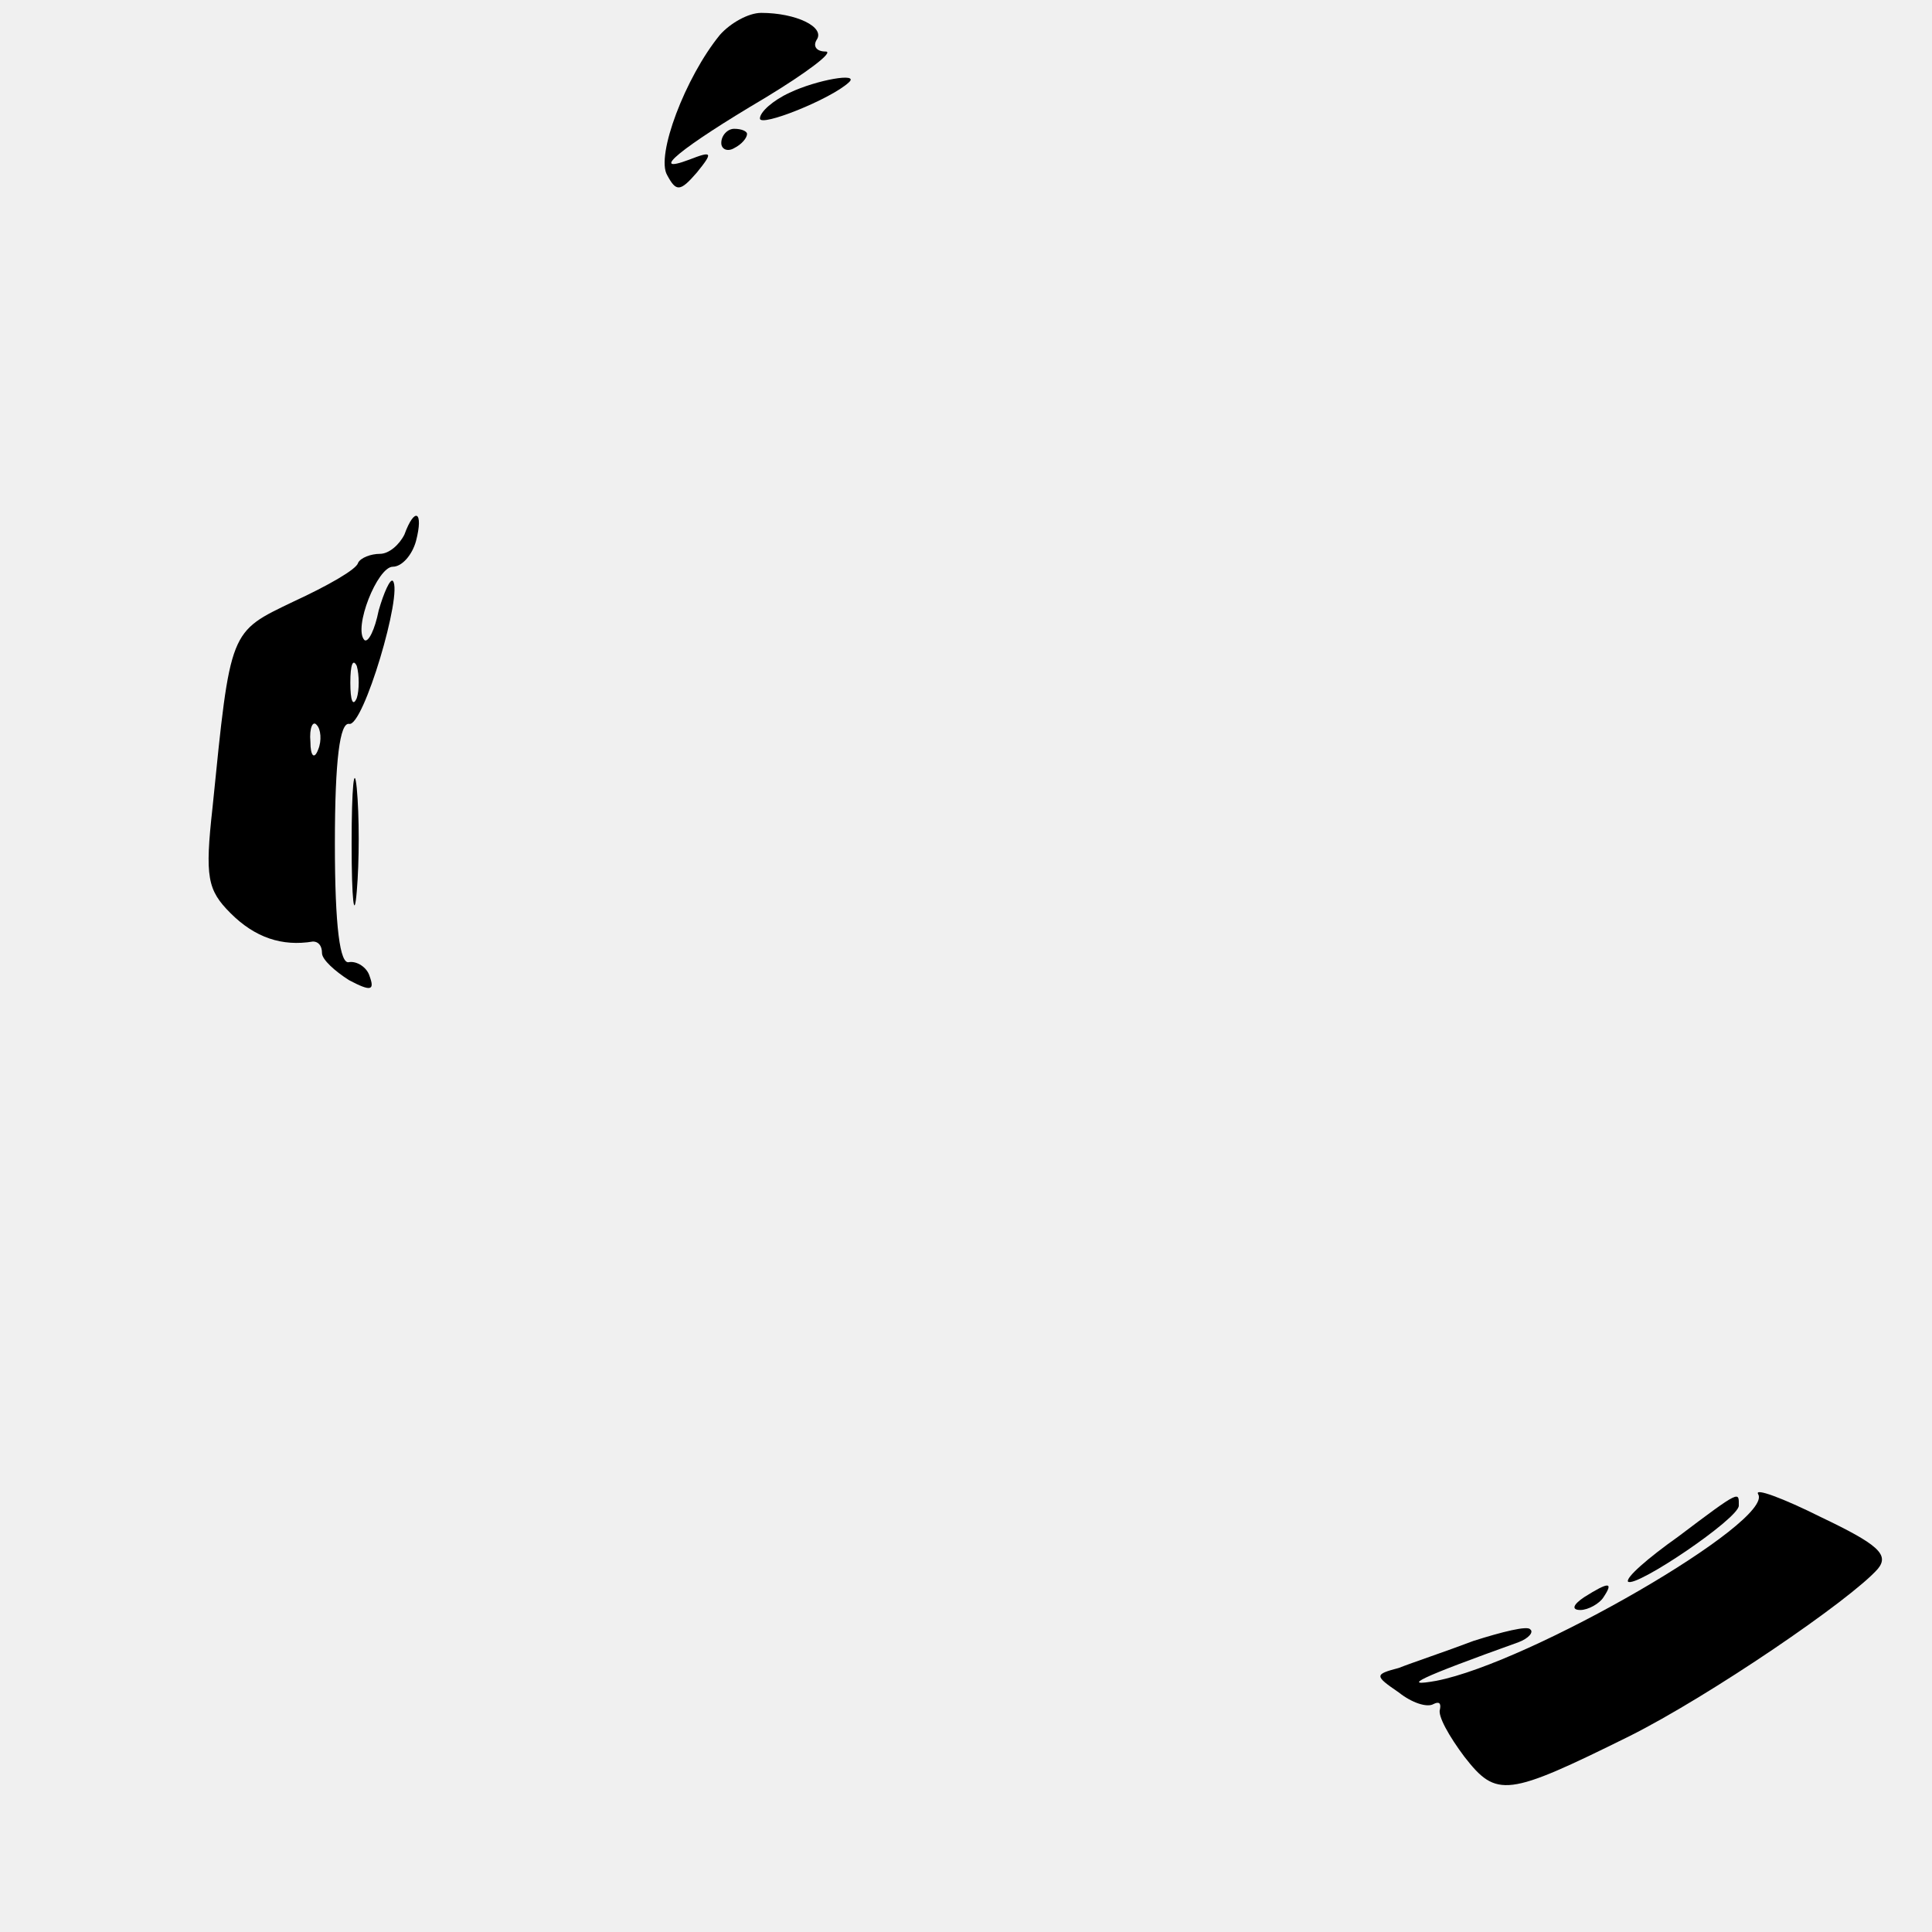
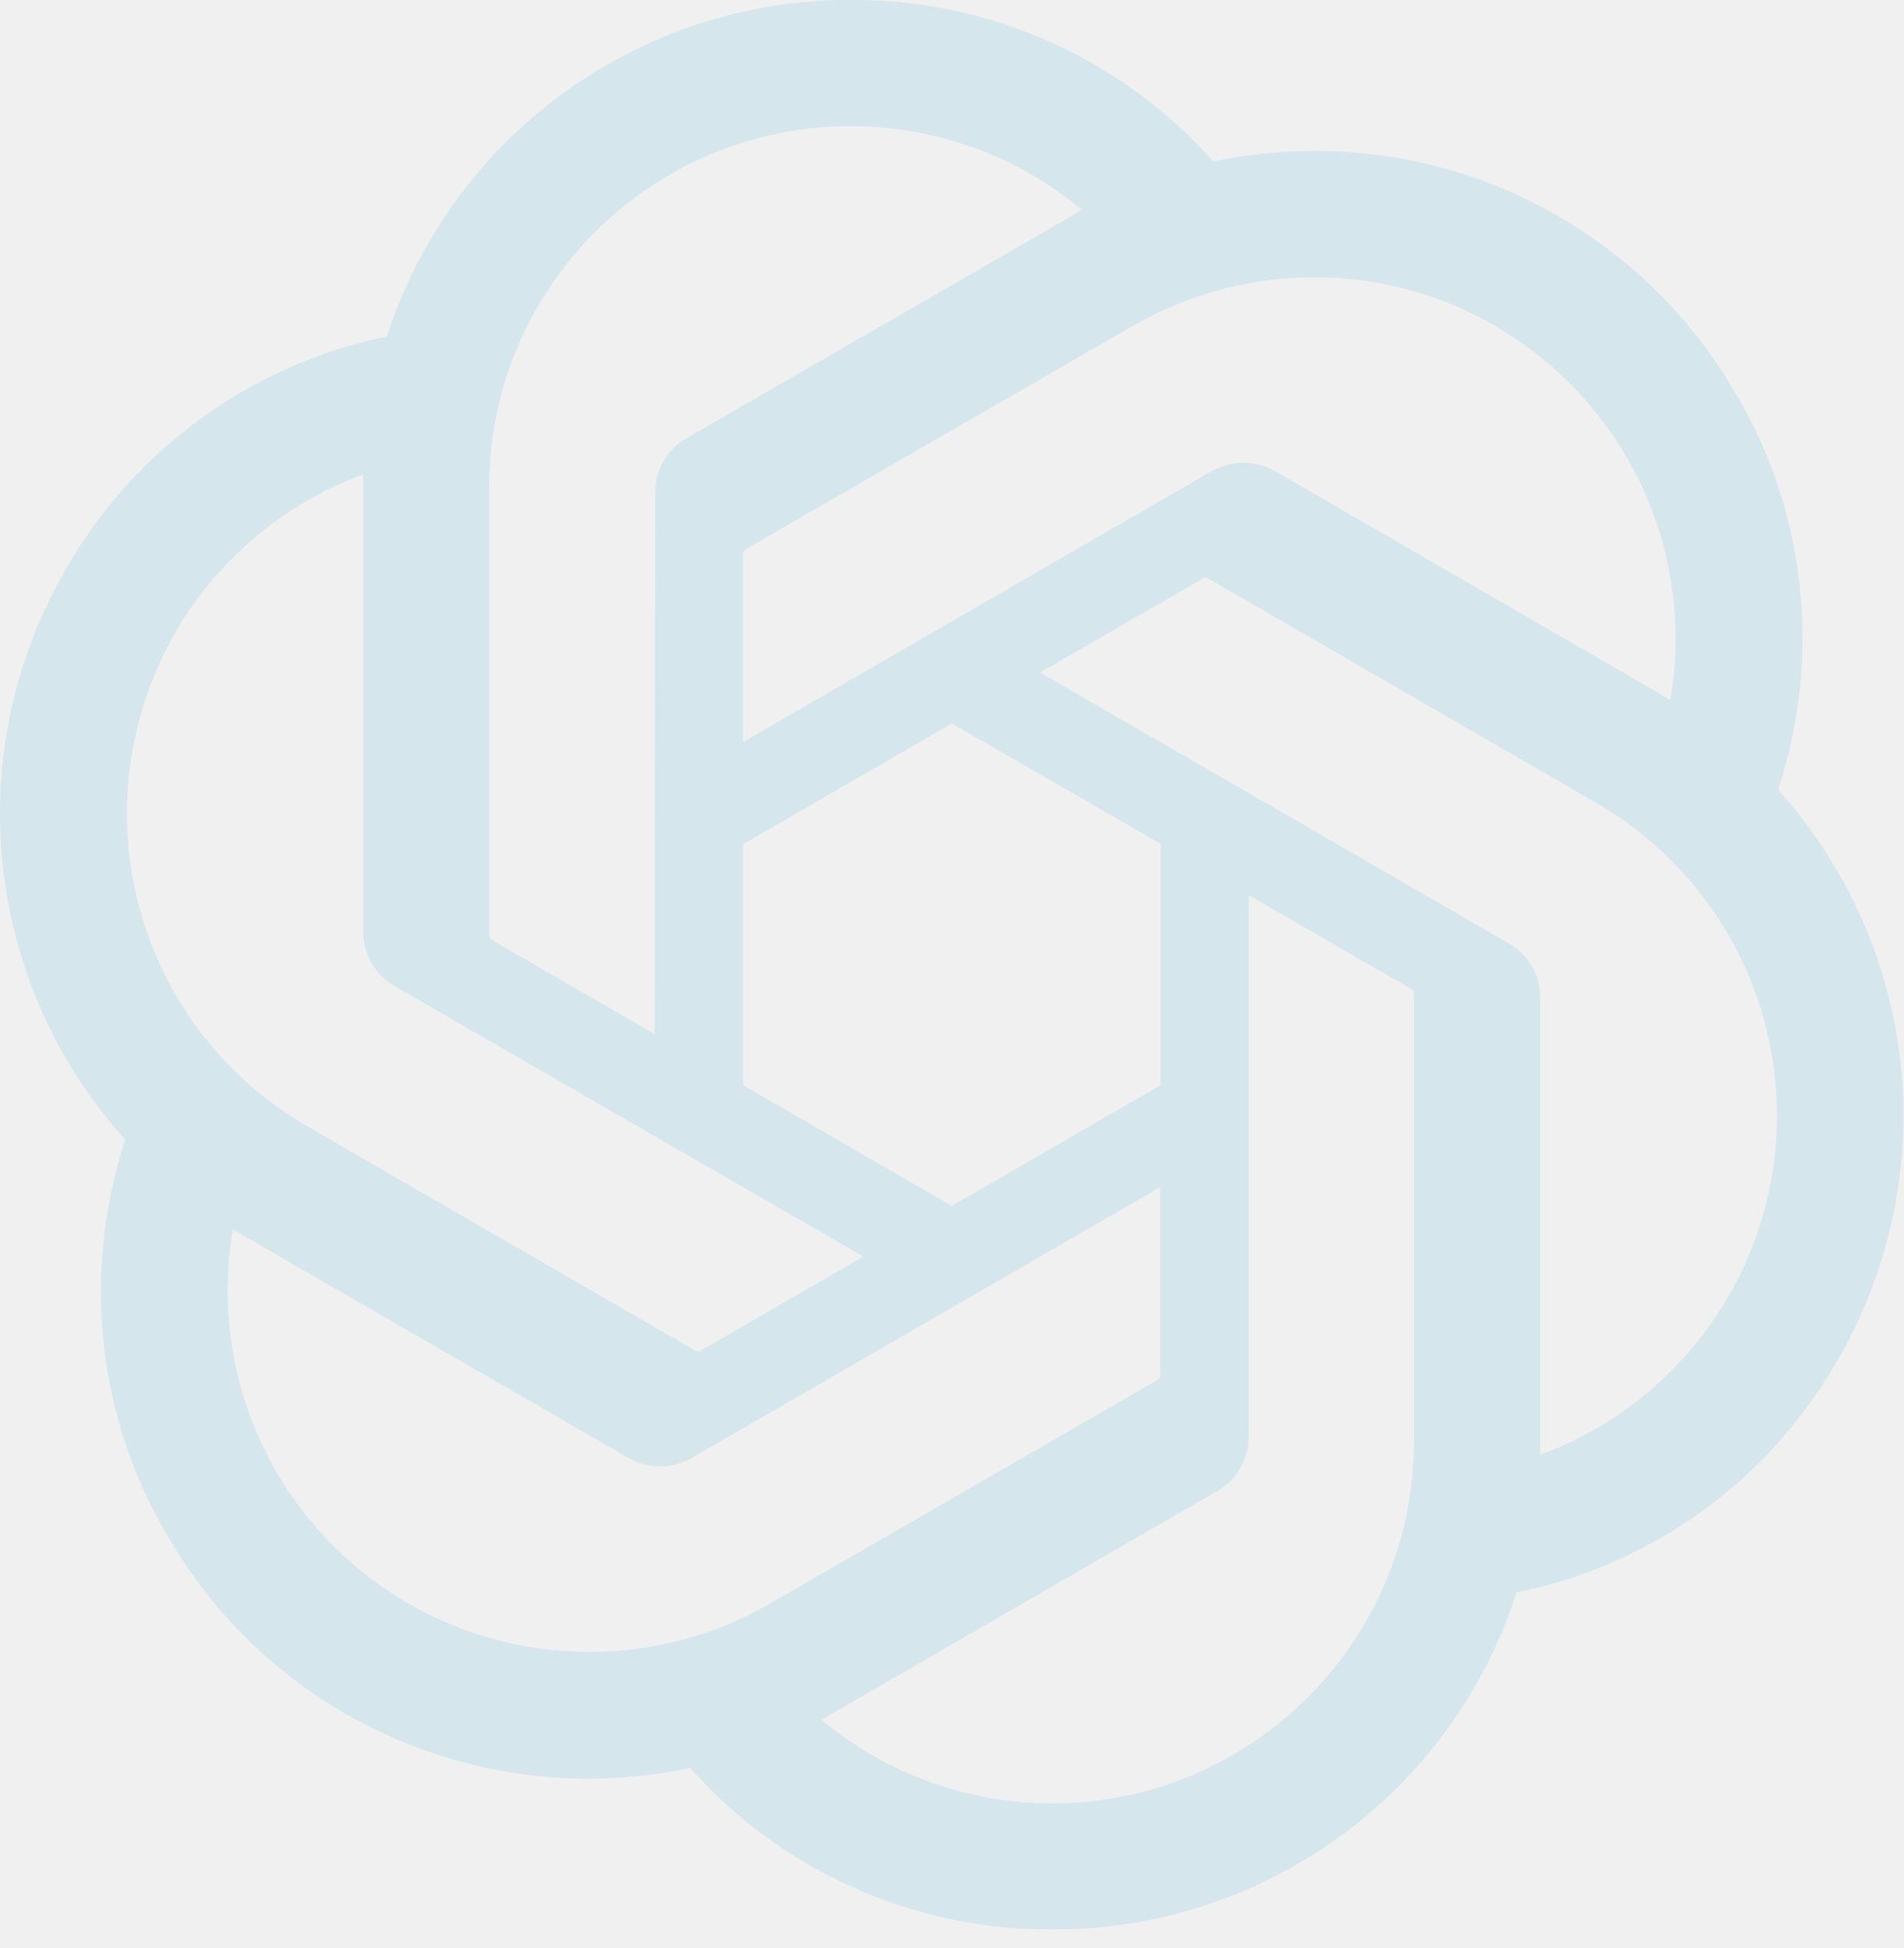
- <svg xmlns="http://www.w3.org/2000/svg" version="1.0" width="150pt" height="150pt" viewBox="0 0 150 150" preserveAspectRatio="xMidYMid meet">
-   <g transform="translate(0,150) scale(0.1,-0.1)" fill="#000000" stroke="none">
-     <path d="M559 1473 c-27 -33 -50 -94 -41 -109 7 -13 10 -13 23 2 13 16 12 17 -6 10 -32 -12 -7 9 59 48 33 20 54 36 47 36 -7 0 -10 4 -7 9 7 10 -16 21 -43 21 -10 0 -24 -8 -32 -17z" />
-     <path d="M613 1428 c-13 -6 -23 -15 -23 -20 0 -7 55 15 69 28 9 8 -25 2 -46 -8z" />
-     <path d="M560 1389 c0 -5 5 -7 10 -4 6 3 10 8 10 11 0 2 -4 4 -10 4 -5 0 -10 -5 -10 -11z" />
-     <path d="M314 1085 c-4 -8 -12 -15 -19 -15 -7 0 -15 -3 -17 -7 -1 -5 -24 -18 -50 -30 -50 -24 -49 -21 -63 -160 -6 -54 -4 -64 14 -82 19 -19 40 -26 64 -22 4 0 7 -3 7 -9 0 -5 10 -14 21 -21 17 -9 20 -8 16 3 -2 7 -10 12 -16 11 -7 -2 -11 27 -11 92 0 66 4 94 11 93 11 -3 42 102 34 111 -2 2 -7 -9 -11 -23 -3 -15 -8 -25 -11 -23 -9 9 10 57 22 57 7 0 15 9 18 20 6 23 -1 27 -9 5z m-37 -127 c-3 -7 -5 -2 -5 12 0 14 2 19 5 13 2 -7 2 -19 0 -25z m-30 -40 c-3 -8 -6 -5 -6 6 -1 11 2 17 5 13 3 -3 4 -12 1 -19z" />
-     <path d="M273 845 c0 -44 2 -61 4 -37 2 23 2 59 0 80 -2 20 -4 1 -4 -43z" />
-     <path d="M1365 340 c13 -21 -177 -131 -250 -145 -28 -5 -14 2 64 30 8 3 12 8 9 10 -2 3 -22 -2 -44 -9 -21 -8 -48 -17 -58 -21 -19 -5 -19 -6 0 -19 10 -8 22 -12 27 -9 4 2 6 1 5 -4 -2 -5 7 -21 19 -37 25 -32 33 -31 128 16 62 31 172 106 193 130 9 11 0 19 -44 40 -30 15 -52 23 -49 18z" />
-     <path d="M1303 307 c-24 -17 -41 -32 -39 -35 6 -5 86 49 86 59 0 11 2 13 -47 -24z" />
-     <path d="M1230 260 c-9 -6 -10 -10 -3 -10 6 0 15 5 18 10 8 12 4 12 -15 0z" />
+ <svg xmlns="http://www.w3.org/2000/svg" xmlns:xlink="http://www.w3.org/1999/xlink" width="43" height="44" viewBox="0 0 43 44" fill="none">
+   <defs>
+     <rect id="path_0" x="0" y="0" width="43" height="43.58" />
+   </defs>
+   <g opacity="1" transform="translate(0 0.000001981943)  rotate(0 21.5 21.79007)">
+     <mask id="bg-mask-0" fill="white">
+       <use xlink:href="#path_0" />
+     </mask>
+     <g mask="url(#bg-mask-0)">
+       <path id="分组 1" fill-rule="evenodd" style="fill:#8BCAE0" transform="translate(0 0)  rotate(0 21.5 21.79007)" opacity="0.27" d="M40.17 17.84L40.17 17.84C40.53 16.73 40.72 15.57 40.72 14.41C40.72 12.48 40.21 10.58 39.23 8.92C37.27 5.51 33.64 3.41 29.71 3.41C28.94 3.41 28.16 3.49 27.41 3.65C25.35 1.33 22.39 0 19.29 0L19.22 0L19.19 0C14.43 0 10.21 3.07 8.74 7.6C5.68 8.23 3.03 10.15 1.48 12.87C0.51 14.54 0 16.45 0 18.38C0 21.1 1.01 23.73 2.83 25.74C2.47 26.85 2.28 28.01 2.28 29.17C2.28 31.1 2.79 33 3.77 34.66C6.14 38.8 10.92 40.93 15.59 39.93C17.65 42.25 20.61 43.58 23.71 43.58L23.78 43.58L23.81 43.58C28.57 43.58 32.8 40.51 34.26 35.97C37.33 35.35 39.97 33.43 41.52 30.71C42.49 29.03 43 27.13 43 25.2C43 22.48 41.99 19.86 40.17 17.84Z M18.817 38.695C18.727 38.745 18.647 38.795 18.557 38.845C20.017 40.065 21.867 40.735 23.777 40.735L23.787 40.735C28.287 40.725 31.937 37.065 31.947 32.565L31.947 22.435C31.937 22.385 31.907 22.355 31.877 22.335L28.207 20.215L28.207 32.455C28.207 32.965 27.937 33.435 27.487 33.685L18.817 38.695Z M17.393 36.223L26.163 31.163C26.203 31.133 26.223 31.093 26.223 31.053L26.213 31.053L26.213 26.813L15.623 32.933C15.183 33.183 14.643 33.183 14.203 32.933L5.523 27.923C5.443 27.873 5.323 27.803 5.263 27.763C5.183 28.223 5.143 28.693 5.143 29.163C5.143 30.593 5.523 31.993 6.233 33.233L6.233 33.233C7.703 35.763 10.393 37.313 13.313 37.313C14.743 37.313 16.153 36.943 17.393 36.223Z M8.206 11.013C8.206 10.923 8.206 10.783 8.206 10.713C6.416 11.373 4.906 12.643 3.956 14.293L3.956 14.293C3.246 15.533 2.866 16.943 2.866 18.373C2.866 21.293 4.416 23.983 6.946 25.443L15.716 30.513C15.756 30.533 15.806 30.533 15.836 30.503L19.506 28.383L8.916 22.273C8.476 22.023 8.206 21.553 8.206 21.043L8.206 21.033L8.206 11.013Z M36.055 18.13L27.285 13.06C27.245 13.04 27.195 13.05 27.165 13.07L23.495 15.19L34.085 21.31C34.525 21.56 34.795 22.02 34.795 22.53C34.795 22.53 34.795 22.54 34.795 22.54L34.795 32.86C38.005 31.68 40.145 28.62 40.145 25.2C40.145 22.28 38.585 19.59 36.055 18.13Z M16.834 12.412C16.805 12.442 16.785 12.482 16.785 12.522L16.785 12.522L16.785 16.762L27.375 10.642C27.595 10.522 27.845 10.452 28.095 10.452C28.345 10.452 28.584 10.522 28.805 10.642L37.484 15.662C37.565 15.712 37.654 15.762 37.734 15.812L37.734 15.812C37.815 15.352 37.855 14.892 37.855 14.432C37.855 9.922 34.194 6.262 29.684 6.262C28.255 6.262 26.855 6.642 25.605 7.352L16.834 12.412Z M19.221 2.849C14.711 2.849 11.051 6.499 11.051 11.009L11.051 21.139C11.061 21.189 11.081 21.219 11.121 21.239L14.791 23.359L14.801 11.129L14.801 11.119C14.801 10.619 15.071 10.149 15.511 9.899L24.191 4.889C24.261 4.839 24.381 4.779 24.441 4.739C22.981 3.519 21.131 2.849 19.221 2.849Z M16.783 24.51L21.503 27.24L26.223 24.51L26.223 19.06L21.503 16.34L16.783 19.07L16.783 24.51Z " />
+     </g>
  </g>
</svg>
